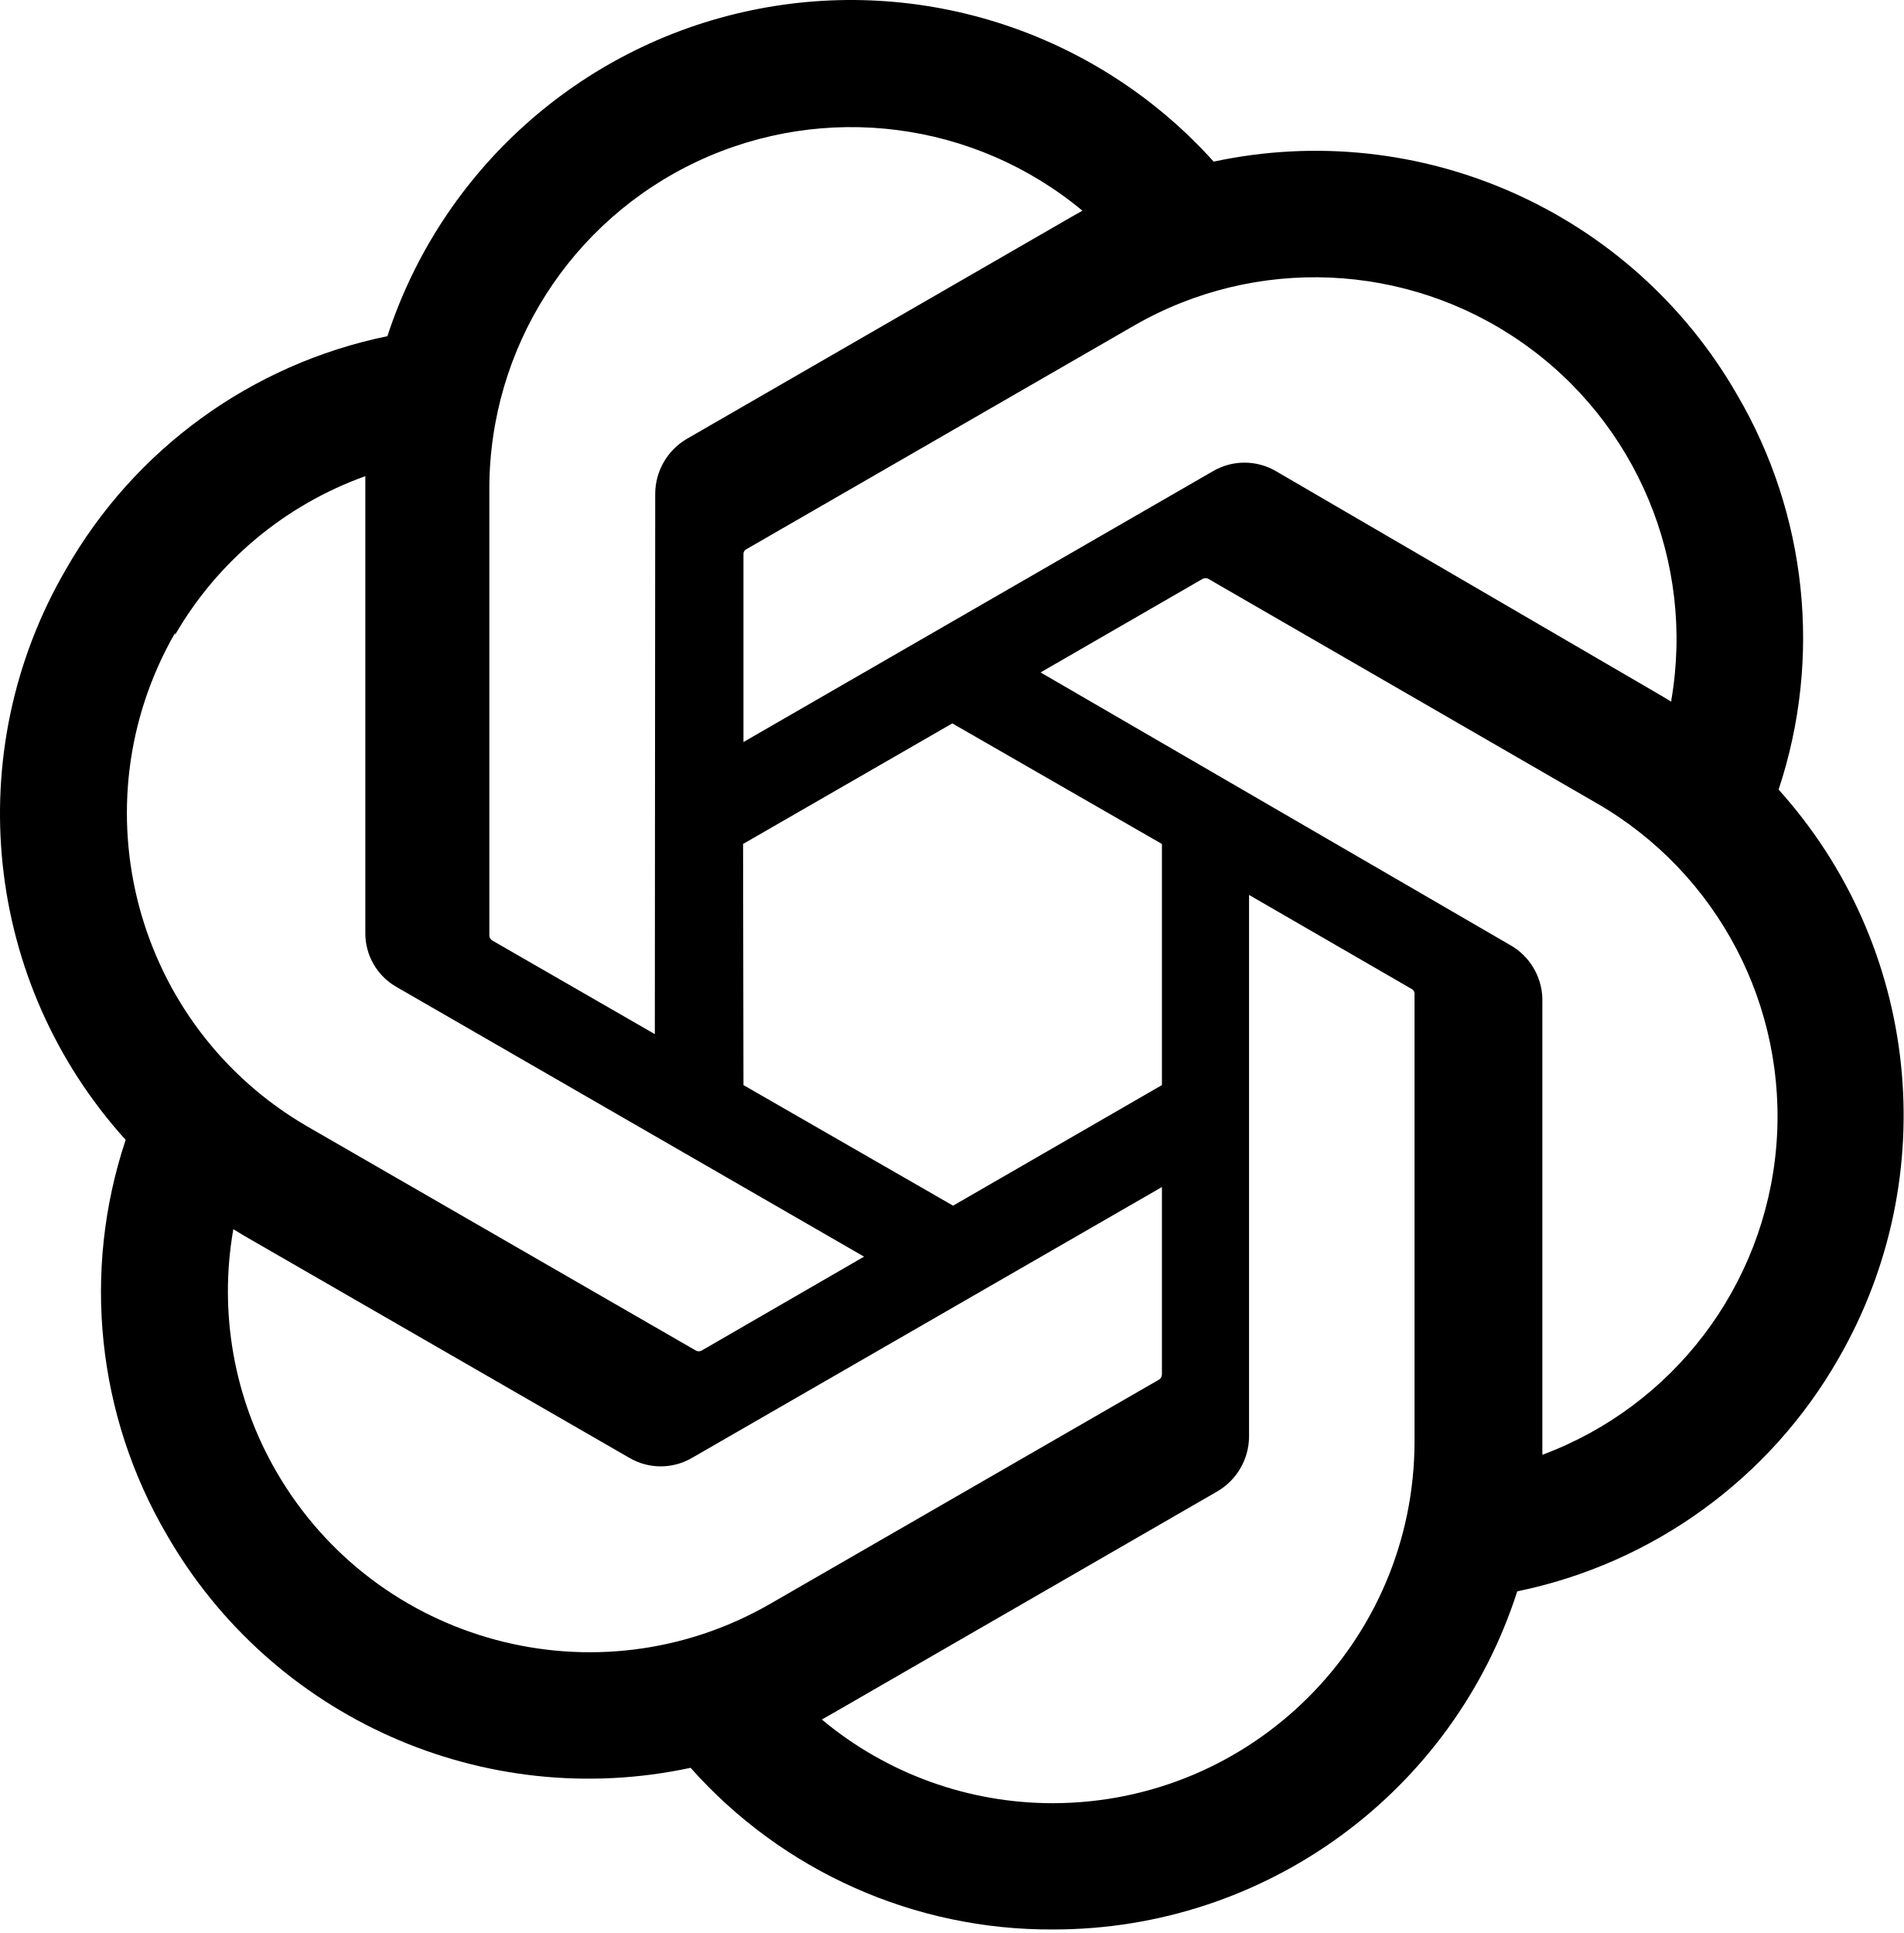
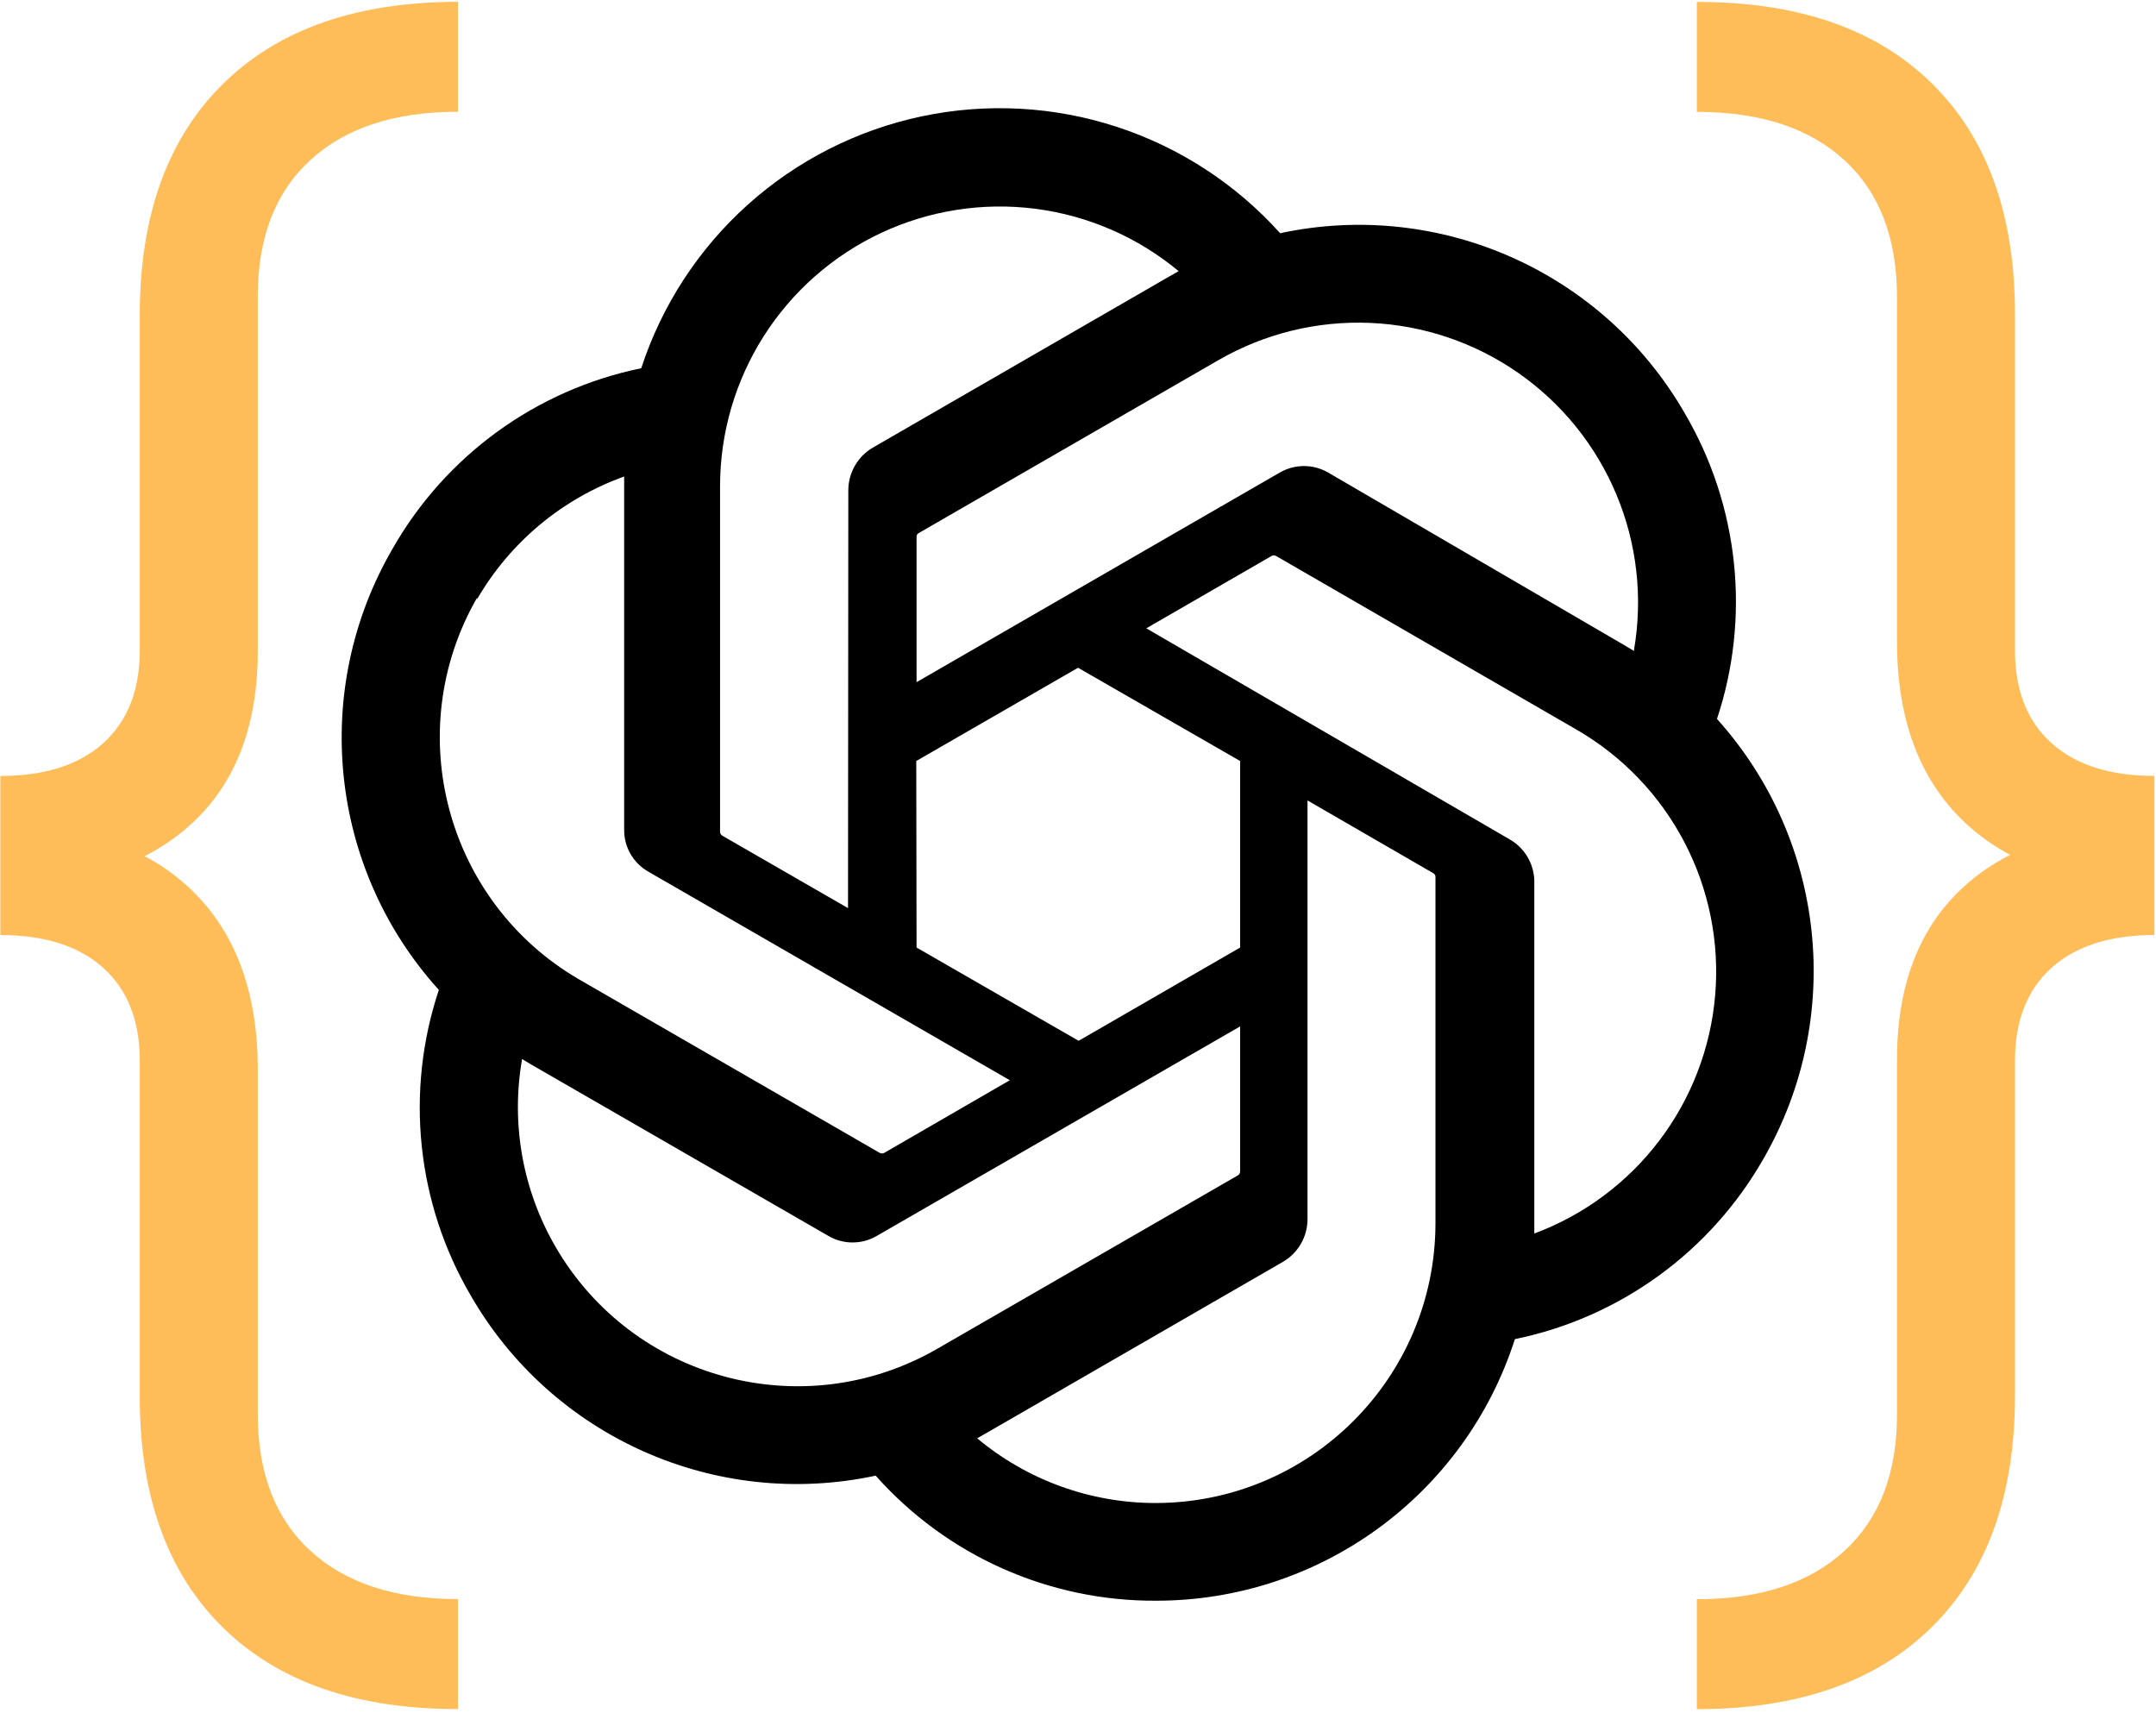
- <svg xmlns="http://www.w3.org/2000/svg" width="256" height="260" preserveAspectRatio="xMidYMid">
-   <path d="M239.184 106.203a64.72 64.72 0 0 0-5.576-53.103C219.452 28.459 191 15.784 163.213 21.74A65.586 65.586 0 0 0 52.096 45.22a64.72 64.72 0 0 0-43.23 31.36c-14.31 24.602-11.061 55.634 8.033 76.74a64.67 64.67 0 0 0 5.525 53.102c14.174 24.65 42.644 37.324 70.446 31.36a64.72 64.72 0 0 0 48.754 21.744c28.481.025 53.714-18.361 62.414-45.481a64.77 64.77 0 0 0 43.229-31.36c14.137-24.558 10.875-55.423-8.083-76.483m-97.56 136.338a48.4 48.4 0 0 1-31.105-11.255l1.535-.87 51.67-29.825a8.6 8.6 0 0 0 4.247-7.367v-72.85l21.845 12.636c.218.111.37.32.409.563v60.367c-.056 26.818-21.783 48.545-48.601 48.601M37.158 197.93a48.35 48.35 0 0 1-5.781-32.589l1.534.921 51.722 29.826a8.34 8.34 0 0 0 8.441 0l63.181-36.425v25.221a.87.87 0 0 1-.358.665l-52.335 30.184c-23.257 13.398-52.97 5.431-66.404-17.803M23.549 85.38a48.5 48.5 0 0 1 25.58-21.333v61.39a8.29 8.29 0 0 0 4.195 7.316l62.874 36.272-21.845 12.636a.82.82 0 0 1-.767 0L41.353 151.53c-23.211-13.454-31.171-43.144-17.804-66.405zm179.466 41.695-63.08-36.63L161.73 77.86a.82.82 0 0 1 .768 0l52.233 30.184a48.6 48.6 0 0 1-7.316 87.635v-61.391a8.54 8.54 0 0 0-4.4-7.213m21.742-32.69-1.535-.922-51.619-30.081a8.39 8.39 0 0 0-8.492 0L99.98 99.808V74.587a.72.72 0 0 1 .307-.665l52.233-30.133a48.652 48.652 0 0 1 72.236 50.391zM88.061 139.097l-21.845-12.585a.87.87 0 0 1-.41-.614V65.685a48.652 48.652 0 0 1 79.757-37.346l-1.535.87-51.67 29.825a8.6 8.6 0 0 0-4.246 7.367zm11.868-25.58L128.067 97.3l28.188 16.218v32.434l-28.086 16.218-28.188-16.218z" />
+ <svg xmlns="http://www.w3.org/2000/svg" width="1685" zoomAndPan="magnify" viewBox="0 0 1263.75 1003.5" height="1338" preserveAspectRatio="xMidYMid meet" version="1.0">
+   <defs>
+     <clipPath id="db0bb79dad">
+       <path d="M 200.273 63.395 L 1063.094 63.395 L 1063.094 939 L 200.273 939 Z M 200.273 63.395 " clip-rule="nonzero" />
+     </clipPath>
+     <clipPath id="129d1f88b7">
+       <path d="M 994.461 1 L 1262.824 1 L 1262.824 1002 L 994.461 1002 Z M 994.461 1 " clip-rule="nonzero" />
+     </clipPath>
+     <clipPath id="7a59db2e6b">
+       <path d="M 0.191 1 L 268.555 1 L 268.555 1002 L 0.191 1002 Z M 0.191 1 " clip-rule="nonzero" />
+     </clipPath>
+   </defs>
+   <g clip-path="url(#db0bb79dad)">
+     <path fill="#000000" d="M 1006.418 421.348 C 1008.855 414.004 1010.895 406.551 1012.543 398.992 C 1014.188 391.434 1015.426 383.809 1016.258 376.117 C 1017.094 368.426 1017.516 360.711 1017.531 352.973 C 1017.543 345.238 1017.145 337.523 1016.336 329.828 C 1015.531 322.133 1014.316 314.504 1012.695 306.938 C 1011.074 299.375 1009.059 291.914 1006.645 284.566 C 1004.234 277.215 1001.438 270.012 998.258 262.961 C 995.078 255.906 991.531 249.043 987.625 242.367 C 939.91 159.316 844.016 116.598 750.363 136.672 C 747.141 133.086 743.805 129.605 740.352 126.238 C 736.898 122.871 733.34 119.621 729.676 116.484 C 726.012 113.352 722.25 110.34 718.387 107.449 C 714.527 104.562 710.574 101.801 706.531 99.172 C 702.492 96.543 698.367 94.047 694.16 91.688 C 689.957 89.328 685.68 87.105 681.328 85.027 C 676.977 82.945 672.562 81.012 668.086 79.219 C 663.609 77.43 659.078 75.785 654.492 74.289 C 649.906 72.797 645.277 71.453 640.605 70.262 C 635.934 69.07 631.227 68.031 626.484 67.148 C 621.746 66.266 616.98 65.535 612.191 64.965 C 607.402 64.391 602.602 63.977 597.785 63.719 C 592.973 63.461 588.152 63.363 583.332 63.422 C 578.508 63.477 573.695 63.691 568.887 64.066 C 564.078 64.438 559.289 64.969 554.516 65.656 C 549.742 66.34 544.996 67.184 540.277 68.18 C 535.559 69.176 530.879 70.328 526.234 71.629 C 521.594 72.934 516.996 74.387 512.449 75.992 C 507.902 77.594 503.41 79.348 498.977 81.246 C 494.543 83.145 490.18 85.184 485.879 87.367 C 481.578 89.551 477.355 91.871 473.207 94.332 C 469.059 96.793 464.996 99.387 461.02 102.113 C 457.043 104.84 453.156 107.691 449.367 110.672 C 445.574 113.652 441.887 116.754 438.297 119.977 C 434.707 123.195 431.23 126.531 427.859 129.98 C 424.488 133.43 421.234 136.988 418.098 140.648 C 414.961 144.312 411.949 148.074 409.055 151.934 C 406.164 155.793 403.402 159.742 400.77 163.781 C 398.137 167.824 395.641 171.945 393.277 176.148 C 390.914 180.352 388.691 184.629 386.609 188.98 C 384.527 193.328 382.59 197.742 380.793 202.219 C 379 206.695 377.355 211.223 375.855 215.809 C 368.277 217.363 360.801 219.316 353.426 221.664 C 346.055 224.016 338.828 226.75 331.746 229.871 C 324.664 232.988 317.766 236.477 311.059 240.328 C 304.348 244.184 297.859 248.383 291.594 252.926 C 285.332 257.469 279.328 262.332 273.582 267.516 C 267.832 272.699 262.379 278.172 257.215 283.938 C 252.051 289.699 247.207 295.723 242.684 302 C 238.164 308.281 233.984 314.781 230.156 321.504 C 181.926 404.422 192.875 509.016 257.23 580.148 C 254.781 587.488 252.73 594.938 251.078 602.492 C 249.426 610.051 248.176 617.676 247.332 625.363 C 246.492 633.055 246.059 640.766 246.039 648.504 C 246.02 656.238 246.41 663.953 247.207 671.648 C 248.008 679.344 249.215 686.973 250.828 694.539 C 252.441 702.105 254.453 709.566 256.859 716.918 C 259.266 724.27 262.059 731.473 265.23 738.527 C 268.406 745.582 271.945 752.449 275.852 759.125 C 323.621 842.207 419.578 884.922 513.281 864.82 C 518.418 870.605 523.844 876.102 529.566 881.305 C 535.285 886.512 541.266 891.398 547.508 895.969 C 553.746 900.539 560.211 904.766 566.902 908.648 C 573.594 912.531 580.469 916.047 587.531 919.195 C 594.598 922.348 601.809 925.113 609.168 927.496 C 616.523 929.879 623.988 931.867 631.559 933.457 C 639.129 935.047 646.762 936.23 654.457 937.008 C 662.152 937.785 669.867 938.152 677.602 938.109 C 773.594 938.191 858.637 876.223 887.961 784.816 C 895.539 783.262 903.016 781.305 910.387 778.953 C 917.758 776.602 924.984 773.863 932.066 770.746 C 939.145 767.625 946.043 764.137 952.75 760.281 C 959.461 756.43 965.949 752.23 972.211 747.688 C 978.473 743.141 984.48 738.281 990.227 733.098 C 995.973 727.914 1001.426 722.441 1006.59 716.68 C 1011.754 710.918 1016.598 704.898 1021.125 698.621 C 1025.648 692.344 1029.828 685.844 1033.66 679.121 C 1081.305 596.352 1070.312 492.324 1006.418 421.344 M 677.602 880.859 C 672.855 880.867 668.121 880.668 663.395 880.262 C 658.668 879.855 653.969 879.246 649.297 878.43 C 644.621 877.613 639.996 876.594 635.41 875.375 C 630.824 874.156 626.305 872.738 621.844 871.125 C 617.383 869.512 613 867.707 608.695 865.711 C 604.391 863.715 600.184 861.531 596.07 859.168 C 591.957 856.805 587.957 854.27 584.062 851.555 C 580.172 848.844 576.406 845.965 572.766 842.926 L 577.938 839.992 L 752.086 739.469 C 753.164 738.836 754.199 738.137 755.188 737.371 C 756.176 736.602 757.109 735.773 757.992 734.887 C 758.871 734 759.691 733.059 760.453 732.062 C 761.211 731.07 761.902 730.031 762.527 728.945 C 763.152 727.863 763.703 726.746 764.184 725.59 C 764.664 724.434 765.066 723.254 765.395 722.047 C 765.723 720.836 765.969 719.613 766.137 718.375 C 766.305 717.137 766.395 715.891 766.402 714.641 L 766.402 469.105 L 840.027 511.691 C 840.762 512.066 841.273 512.773 841.406 513.59 L 841.406 717.051 C 841.219 807.441 767.988 880.668 677.602 880.859 M 325.512 730.504 C 323.133 726.395 320.938 722.191 318.926 717.891 C 316.914 713.594 315.094 709.215 313.465 704.754 C 311.836 700.297 310.402 695.773 309.172 691.191 C 307.938 686.605 306.906 681.977 306.078 677.305 C 305.246 672.629 304.625 667.93 304.207 663.199 C 303.785 658.473 303.574 653.734 303.57 648.988 C 303.566 644.238 303.77 639.5 304.18 634.773 C 304.59 630.043 305.203 625.34 306.027 620.664 L 311.195 623.77 L 485.52 724.297 C 486.594 724.926 487.703 725.48 488.852 725.965 C 490 726.445 491.172 726.852 492.375 727.176 C 493.574 727.504 494.793 727.75 496.027 727.914 C 497.262 728.078 498.5 728.16 499.742 728.16 C 500.988 728.16 502.227 728.078 503.461 727.914 C 504.695 727.75 505.914 727.504 507.113 727.176 C 508.316 726.852 509.488 726.445 510.637 725.965 C 511.785 725.48 512.895 724.926 513.969 724.297 L 726.914 601.527 L 726.914 686.535 C 726.895 686.98 726.777 687.398 726.566 687.793 C 726.355 688.184 726.066 688.512 725.707 688.773 L 549.316 790.508 C 470.934 835.664 370.789 808.812 325.512 730.504 M 279.641 351.164 C 282.039 347.031 284.609 343.008 287.355 339.102 C 290.105 335.191 293.02 331.41 296.098 327.758 C 299.18 324.105 302.41 320.594 305.797 317.223 C 309.188 313.855 312.715 310.641 316.383 307.578 C 320.055 304.52 323.848 301.625 327.773 298.898 C 331.695 296.172 335.73 293.621 339.875 291.25 C 344.023 288.875 348.266 286.688 352.605 284.688 C 356.941 282.684 361.359 280.875 365.855 279.262 L 365.855 486.172 C 365.84 487.418 365.906 488.656 366.059 489.891 C 366.207 491.129 366.438 492.348 366.75 493.551 C 367.062 494.754 367.453 495.934 367.922 497.086 C 368.395 498.238 368.938 499.355 369.555 500.434 C 370.176 501.512 370.863 502.547 371.621 503.535 C 372.379 504.523 373.195 505.453 374.078 506.332 C 374.961 507.211 375.895 508.027 376.887 508.777 C 377.879 509.531 378.914 510.215 379.996 510.832 L 591.906 633.082 L 518.281 675.672 C 517.875 675.883 517.445 675.992 516.988 675.992 C 516.531 675.992 516.098 675.883 515.695 675.672 L 339.648 574.117 C 261.418 528.77 234.59 428.703 279.641 350.305 Z M 884.512 491.691 L 671.91 368.234 L 745.367 325.816 C 745.77 325.605 746.203 325.496 746.66 325.496 C 747.117 325.496 747.551 325.605 747.953 325.816 L 924 427.551 C 927.344 429.48 930.617 431.523 933.812 433.688 C 937.012 435.848 940.133 438.117 943.172 440.5 C 946.211 442.879 949.16 445.363 952.023 447.953 C 954.887 450.543 957.652 453.23 960.324 456.016 C 963 458.801 965.57 461.68 968.039 464.645 C 970.508 467.613 972.871 470.664 975.125 473.797 C 977.379 476.934 979.52 480.141 981.543 483.426 C 983.57 486.711 985.48 490.066 987.27 493.484 C 989.059 496.906 990.727 500.387 992.27 503.926 C 993.812 507.461 995.23 511.051 996.52 514.688 C 997.812 518.328 998.969 522.008 1000 525.727 C 1001.031 529.449 1001.926 533.199 1002.691 536.984 C 1003.457 540.766 1004.086 544.574 1004.582 548.402 C 1005.078 552.23 1005.438 556.07 1005.66 559.926 C 1005.887 563.777 1005.973 567.637 1005.926 571.496 C 1005.875 575.355 1005.691 579.211 1005.371 583.055 C 1005.051 586.902 1004.594 590.734 1004 594.547 C 1003.41 598.363 1002.684 602.152 1001.824 605.914 C 1000.961 609.68 999.973 613.406 998.848 617.102 C 997.723 620.793 996.473 624.441 995.09 628.047 C 993.707 631.652 992.203 635.203 990.57 638.703 C 988.938 642.199 987.184 645.637 985.309 649.012 C 983.434 652.383 981.438 655.688 979.332 658.922 C 977.223 662.156 975 665.309 972.668 668.387 C 970.336 671.461 967.898 674.453 965.355 677.355 C 962.812 680.258 960.168 683.07 957.426 685.789 C 954.684 688.504 951.852 691.121 948.922 693.637 C 945.996 696.156 942.984 698.566 939.887 700.867 C 936.789 703.172 933.613 705.363 930.359 707.441 C 927.109 709.523 923.785 711.484 920.395 713.328 C 917.004 715.172 913.551 716.895 910.039 718.496 C 906.523 720.094 902.961 721.57 899.344 722.918 L 899.344 516.004 C 899.305 514.762 899.188 513.527 898.988 512.301 C 898.793 511.074 898.516 509.863 898.16 508.672 C 897.809 507.48 897.379 506.316 896.875 505.18 C 896.367 504.047 895.793 502.945 895.145 501.887 C 894.496 500.824 893.785 499.809 893.004 498.84 C 892.227 497.871 891.391 496.957 890.492 496.098 C 889.594 495.238 888.645 494.438 887.645 493.703 C 886.645 492.965 885.602 492.297 884.512 491.691 M 957.793 381.516 L 952.617 378.406 L 778.641 277.02 C 777.562 276.387 776.445 275.828 775.289 275.344 C 774.137 274.859 772.953 274.449 771.746 274.121 C 770.539 273.793 769.312 273.547 768.07 273.383 C 766.832 273.215 765.582 273.133 764.332 273.133 C 763.078 273.133 761.832 273.215 760.59 273.383 C 759.352 273.547 758.125 273.793 756.918 274.121 C 755.707 274.449 754.527 274.859 753.371 275.344 C 752.219 275.828 751.102 276.387 750.02 277.02 L 537.246 399.793 L 537.246 314.785 C 537.199 314.348 537.27 313.926 537.457 313.523 C 537.641 313.125 537.914 312.797 538.281 312.547 L 714.324 210.984 C 717.676 209.055 721.094 207.246 724.57 205.555 C 728.051 203.867 731.586 202.301 735.176 200.863 C 738.766 199.426 742.402 198.113 746.086 196.934 C 749.77 195.75 753.488 194.699 757.246 193.781 C 761.004 192.863 764.789 192.078 768.602 191.43 C 772.414 190.777 776.246 190.266 780.094 189.883 C 783.945 189.504 787.801 189.262 791.668 189.156 C 795.535 189.051 799.398 189.082 803.266 189.246 C 807.129 189.414 810.98 189.719 814.824 190.156 C 818.668 190.598 822.488 191.172 826.293 191.883 C 830.094 192.594 833.867 193.438 837.609 194.414 C 841.352 195.391 845.055 196.5 848.719 197.738 C 852.383 198.98 855.996 200.348 859.566 201.84 C 863.133 203.336 866.641 204.957 870.094 206.699 C 873.547 208.441 876.934 210.305 880.254 212.289 C 883.574 214.273 886.82 216.371 889.996 218.582 C 893.168 220.797 896.258 223.117 899.266 225.551 C 902.273 227.98 905.191 230.516 908.02 233.156 C 910.848 235.793 913.578 238.527 916.215 241.359 C 918.852 244.191 921.383 247.113 923.809 250.121 C 926.238 253.133 928.559 256.227 930.766 259.402 C 932.977 262.574 935.07 265.824 937.051 269.148 C 939.031 272.469 940.891 275.859 942.629 279.312 C 944.367 282.77 945.984 286.281 947.477 289.848 C 948.969 293.418 950.332 297.035 951.566 300.699 C 952.801 304.363 953.906 308.07 954.879 311.812 C 955.852 315.555 956.691 319.328 957.398 323.133 C 958.105 326.934 958.676 330.758 959.109 334.602 C 959.547 338.445 959.844 342.297 960.008 346.164 C 960.172 350.027 960.199 353.895 960.086 357.758 C 959.977 361.625 959.73 365.484 959.348 369.332 C 958.961 373.18 958.441 377.012 957.789 380.824 Z M 497.074 532.211 L 423.445 489.797 C 422.664 489.32 422.203 488.633 422.066 487.727 L 422.066 284.785 C 422.07 280.918 422.211 277.055 422.488 273.195 C 422.77 269.34 423.184 265.496 423.734 261.668 C 424.281 257.84 424.969 254.039 425.785 250.258 C 426.605 246.48 427.559 242.734 428.641 239.02 C 429.727 235.309 430.941 231.641 432.285 228.012 C 433.629 224.387 435.098 220.812 436.695 217.289 C 438.293 213.77 440.012 210.309 441.855 206.906 C 443.695 203.508 445.656 200.176 447.734 196.914 C 449.809 193.652 452 190.465 454.301 187.359 C 456.605 184.254 459.016 181.23 461.531 178.293 C 464.047 175.359 466.664 172.516 469.383 169.762 C 472.102 167.012 474.91 164.359 477.816 161.809 C 480.723 159.254 483.715 156.809 486.793 154.469 C 489.871 152.129 493.027 149.898 496.266 147.781 C 499.5 145.664 502.809 143.664 506.184 141.781 C 509.562 139.898 513.004 138.137 516.504 136.496 C 520.008 134.855 523.562 133.34 527.172 131.953 C 530.781 130.562 534.438 129.305 538.133 128.176 C 541.832 127.047 545.566 126.047 549.336 125.184 C 553.105 124.316 556.898 123.586 560.723 122.988 C 564.543 122.391 568.379 121.93 572.23 121.605 C 576.086 121.277 579.945 121.09 583.812 121.035 C 587.68 120.984 591.543 121.066 595.406 121.289 C 599.266 121.508 603.113 121.867 606.949 122.359 C 610.785 122.852 614.598 123.48 618.391 124.242 C 622.18 125.008 625.941 125.902 629.668 126.93 C 633.395 127.961 637.082 129.121 640.73 130.41 C 644.375 131.699 647.969 133.117 651.516 134.66 C 655.062 136.203 658.547 137.871 661.977 139.664 C 665.402 141.453 668.762 143.363 672.055 145.391 C 675.348 147.422 678.562 149.562 681.707 151.82 C 684.848 154.074 687.902 156.441 690.879 158.91 L 685.703 161.844 L 511.555 262.367 C 510.477 263 509.445 263.699 508.457 264.469 C 507.469 265.234 506.531 266.062 505.652 266.949 C 504.77 267.836 503.953 268.777 503.191 269.773 C 502.434 270.766 501.742 271.805 501.117 272.891 C 500.492 273.973 499.941 275.094 499.461 276.246 C 498.98 277.402 498.578 278.586 498.25 279.793 C 497.926 281 497.676 282.223 497.508 283.461 C 497.34 284.699 497.25 285.945 497.246 287.195 Z M 537.074 445.996 L 631.91 391.34 L 726.914 446 L 726.914 555.316 L 632.254 609.977 L 537.246 555.316 Z M 537.074 445.996 " fill-opacity="1" fill-rule="nonzero" />
+   </g>
+   <g clip-path="url(#129d1f88b7)">
+     <path fill="#ffbd59" d="M 1262.816 547.98 C 1236.875 547.98 1216.797 554.398 1202.48 567.227 C 1188.254 580.055 1181.094 598.184 1181.094 621.52 L 1181.094 818.055 C 1181.094 876.348 1164.828 921.527 1132.289 953.602 C 1099.75 985.676 1053.82 1001.668 994.602 1001.668 L 994.602 937.242 C 1031.789 937.242 1060.609 927.758 1081.156 908.887 C 1101.699 890.012 1111.926 863.422 1111.926 829.117 L 1111.926 621.055 C 1111.926 577.176 1125.035 543.242 1151.348 519.441 C 1177.656 495.551 1214.75 483.648 1262.816 483.648 Z M 1132.289 48.836 C 1164.828 80.723 1181.094 125.812 1181.094 184.105 L 1181.094 381.195 C 1181.094 404.625 1188.254 422.66 1202.48 435.492 C 1216.703 448.32 1236.875 454.738 1262.816 454.738 L 1262.816 519.16 C 1214.75 519.16 1177.562 506.703 1151.348 481.695 C 1125.035 456.688 1111.926 421.449 1111.926 375.992 L 1111.926 174.156 C 1111.926 139.574 1101.699 112.797 1081.156 93.926 C 1060.609 75.051 1031.789 65.57 994.602 65.57 L 994.602 1.141 C 1053.914 1.051 1099.84 16.945 1132.289 48.836 Z M 1132.289 48.836 " fill-opacity="1" fill-rule="nonzero" />
+   </g>
+   <g clip-path="url(#7a59db2e6b)">
+     <path fill="#ffbd59" d="M 0.199 454.762 C 26.137 454.762 46.219 448.344 60.535 435.516 C 74.762 422.688 81.918 404.559 81.918 381.223 L 81.918 184.688 C 81.918 126.395 98.188 81.215 130.727 49.141 C 163.266 17.066 209.191 1.074 268.414 1.074 L 268.414 65.5 C 231.227 65.5 202.406 74.984 181.859 93.855 C 161.312 112.73 151.09 139.32 151.09 173.625 L 151.09 381.688 C 151.09 425.57 137.98 459.5 111.668 483.301 C 85.359 507.195 48.266 519.094 0.199 519.094 Z M 130.727 953.906 C 98.188 922.02 81.918 876.93 81.918 818.637 L 81.918 621.547 C 81.918 598.117 74.762 580.082 60.535 567.25 C 46.312 554.422 26.137 548.004 0.199 548.004 L 0.199 483.582 C 48.266 483.582 85.453 496.039 111.668 521.047 C 137.98 546.055 151.09 581.293 151.09 626.75 L 151.09 828.586 C 151.09 863.168 161.312 889.945 181.859 908.816 C 202.406 927.691 231.227 937.172 268.414 937.172 L 268.414 1001.602 C 209.102 1001.691 163.172 985.797 130.727 953.906 Z M 130.727 953.906 " fill-opacity="1" fill-rule="nonzero" />
+   </g>
</svg>
